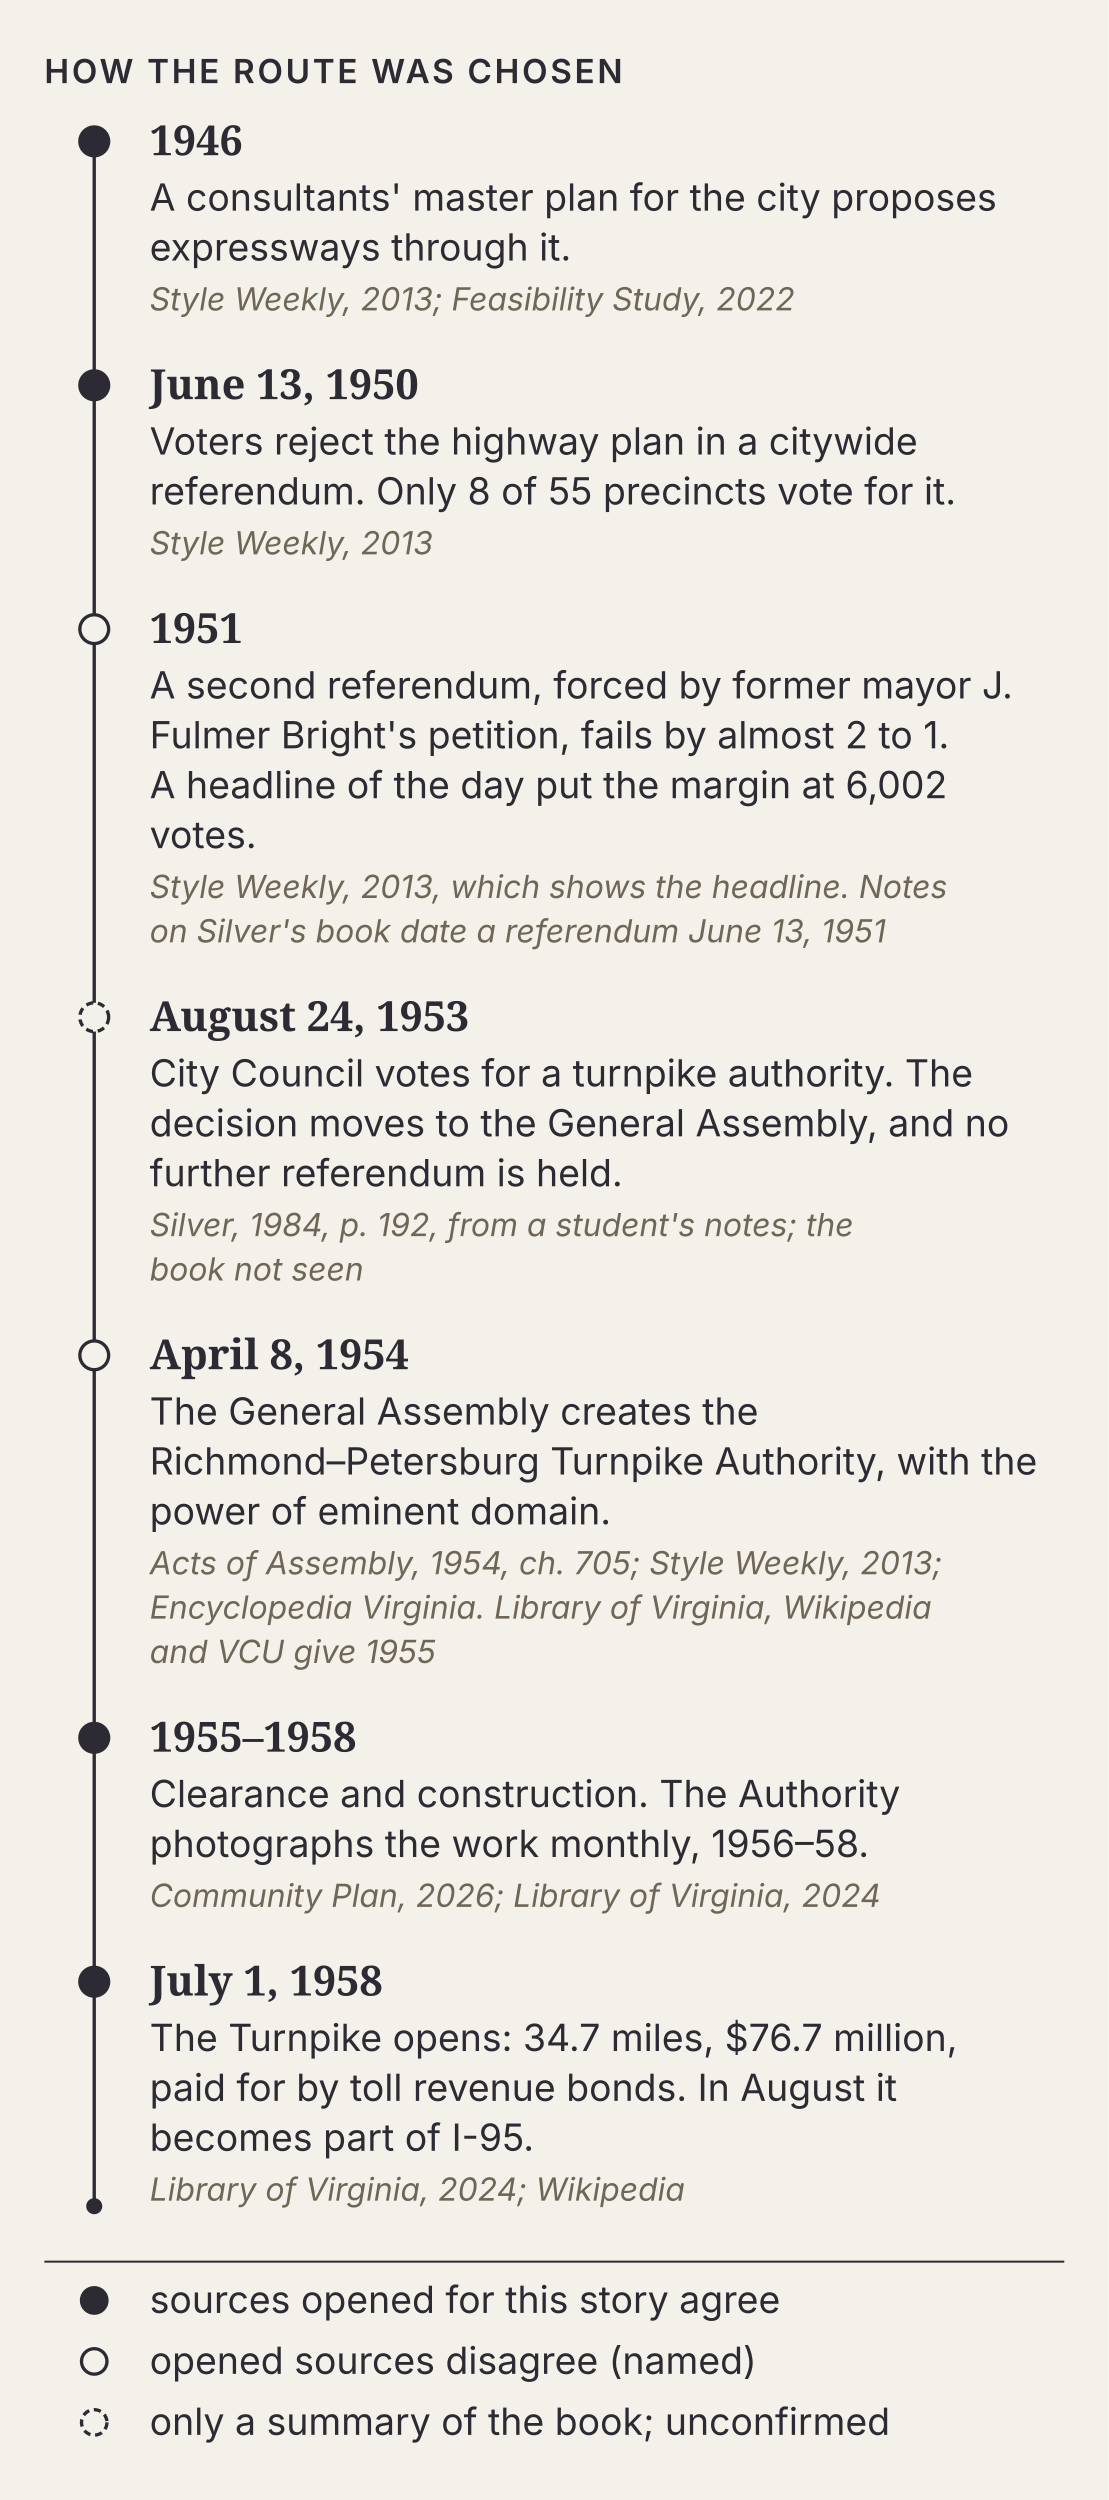
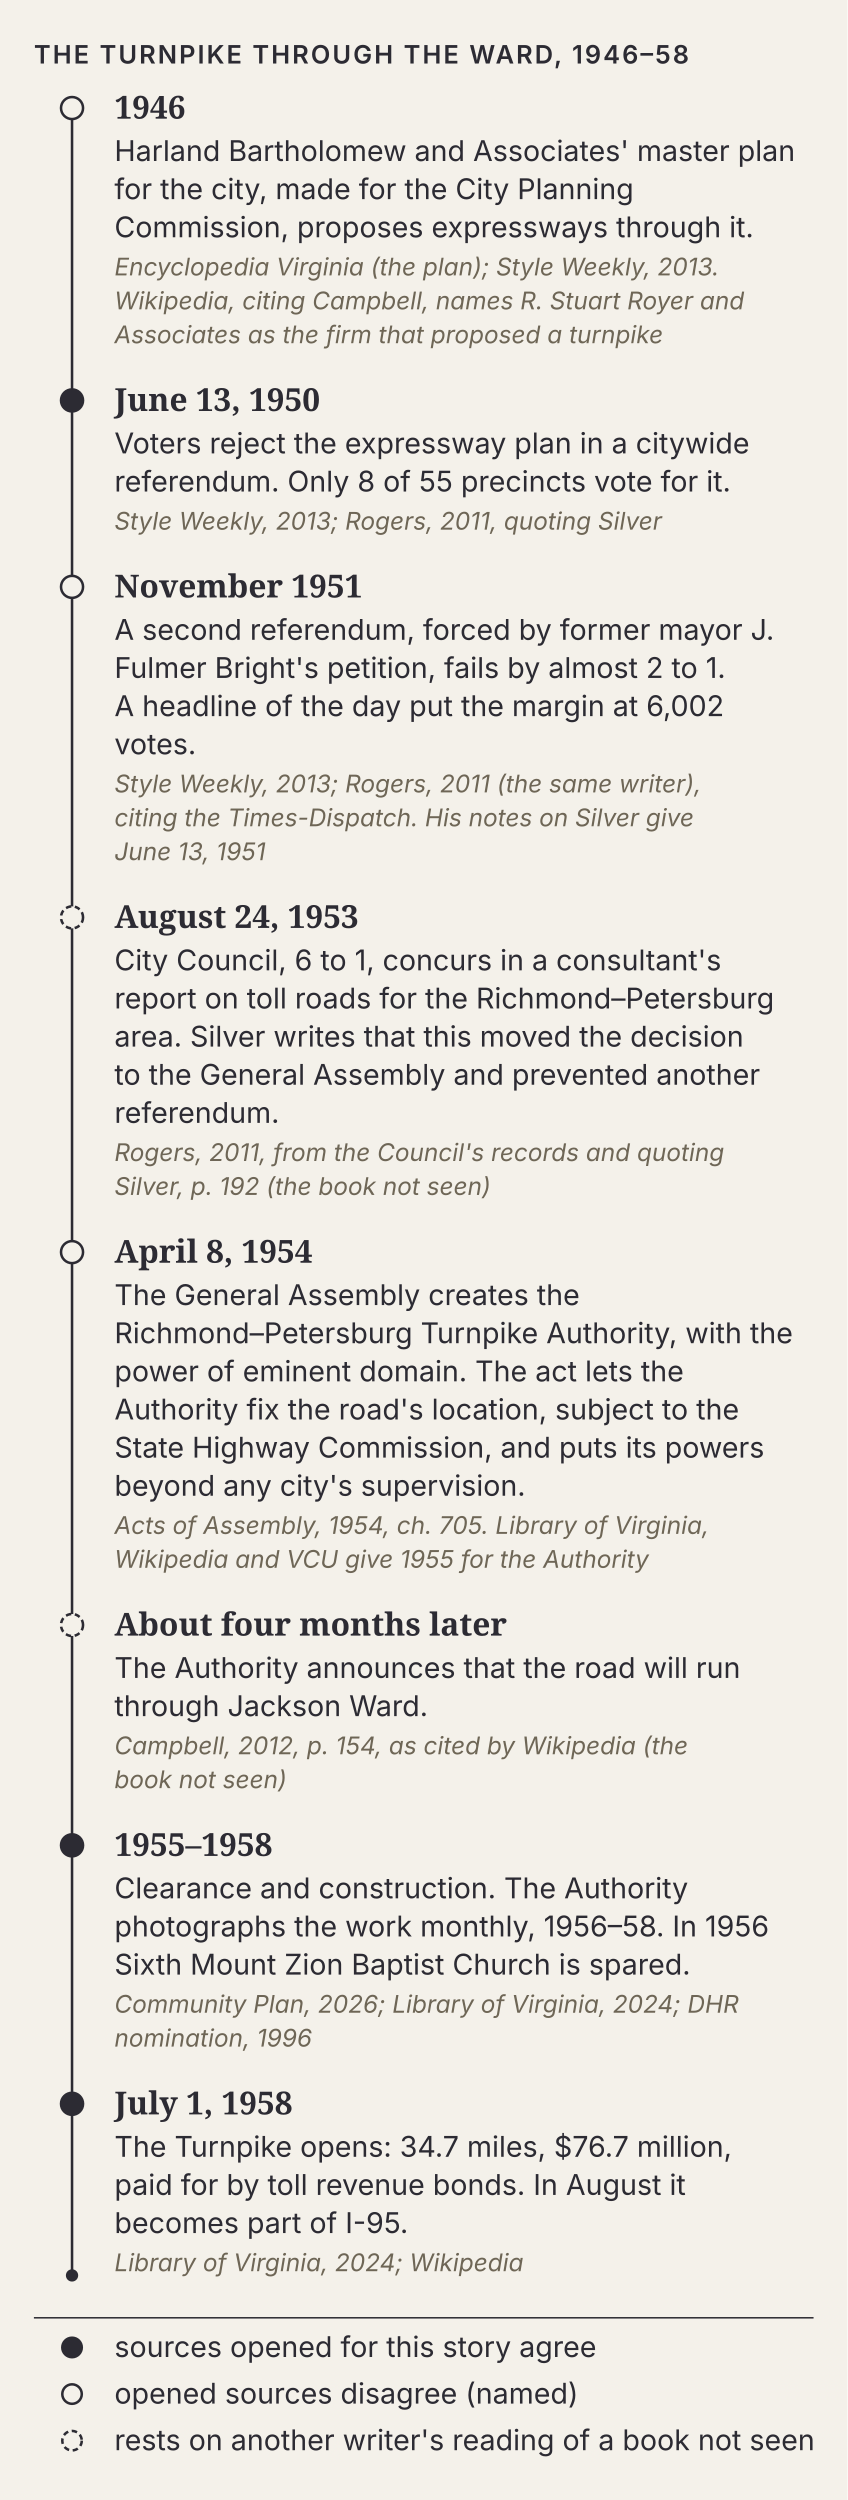
- <svg xmlns="http://www.w3.org/2000/svg" viewBox="0 0 400 902" width="400" height="902" role="img" aria-labelledby="jw-tl-t jw-tl-d">
+ <svg xmlns="http://www.w3.org/2000/svg" viewBox="0 0 400 1180" width="400" height="1180" role="img" aria-labelledby="jw-tl-t jw-tl-d">
  <style>
text{font-family:ui-sans-serif, -apple-system, 'Segoe UI', system-ui, sans-serif}
.d{font:700 15px 'Libre Baskerville', Baskerville, Georgia, serif}
.b{font-size:13.5px}
.s{font-size:11.5px;font-style:italic}
.h{font:600 12px ui-sans-serif, -apple-system, 'Segoe UI', system-ui, sans-serif;letter-spacing:.08em}
.bg{fill:#f4f1ea}.ink{fill:#2c2b33}.dim{fill:#6e6656}.acc{fill:#8f2a22}.edge{fill:none;stroke:#2c2b33;stroke-width:1.2}.card{fill:#faf7ef;stroke:#2c2b33;stroke-width:1.2}.mark{fill:#f4f1ea;stroke:#2c2b33;stroke-width:1.2}.mark.solid{fill:#2c2b33}.mark.dash{stroke-dasharray:2.6 1.7}
@media (prefers-color-scheme: dark){.bg{fill:#14161d}.ink{fill:#c9d1e6}.dim{fill:#8a90a2}.acc{fill:#f07a5f}.edge{fill:none;stroke:#c9d1e6;stroke-width:1.2}.card{fill:#1d2029;stroke:#c9d1e6;stroke-width:1.2}.mark{fill:#14161d;stroke:#c9d1e6;stroke-width:1.2}.mark.solid{fill:#c9d1e6}.mark.dash{stroke-dasharray:2.6 1.7}}
</style>
-   <rect width="400" height="902" class="bg" />
-   <path d="M34 51L34 796" class="edge" />
-   <text x="16" y="30" class="h ink">HOW THE ROUTE WAS CHOSEN</text>
-   <circle cx="34" cy="51" r="5.2" class="mark solid" />
+   <rect width="400" height="1180" class="bg" />
+   <path d="M34 51L34 1074" class="edge" />
+   <text x="16" y="30" class="h ink">THE TURNPIKE THROUGH THE WARD, 1946–58</text>
+   <circle cx="34" cy="51" r="5.2" class="mark" />
  <text x="54" y="56" class="d ink">1946</text>
-   <text x="54" y="76" class="b ink">A consultants' master plan for the city proposes</text>
-   <text x="54" y="94" class="b ink">expressways through it.</text>
-   <text x="54" y="112" class="s dim">Style Weekly, 2013; Feasibility Study, 2022</text>
-   <circle cx="34" cy="139" r="5.2" class="mark solid" />
-   <text x="54" y="144" class="d ink">June 13, 1950</text>
-   <text x="54" y="164" class="b ink">Voters reject the highway plan in a citywide</text>
-   <text x="54" y="182" class="b ink">referendum. Only 8 of 55 precincts vote for it.</text>
-   <text x="54" y="200" class="s dim">Style Weekly, 2013</text>
-   <circle cx="34" cy="227" r="5.2" class="mark" />
-   <text x="54" y="232" class="d ink">1951</text>
-   <text x="54" y="252" class="b ink">A second referendum, forced by former mayor J.</text>
-   <text x="54" y="270" class="b ink">Fulmer Bright's petition, fails by almost 2 to 1.</text>
-   <text x="54" y="288" class="b ink">A headline of the day put the margin at 6,002</text>
-   <text x="54" y="306" class="b ink">votes.</text>
-   <text x="54" y="324" class="s dim">Style Weekly, 2013, which shows the headline. Notes</text>
-   <text x="54" y="340" class="s dim">on Silver's book date a referendum June 13, 1951</text>
-   <circle cx="34" cy="367" r="5.2" class="mark dash" />
-   <text x="54" y="372" class="d ink">August 24, 1953</text>
-   <text x="54" y="392" class="b ink">City Council votes for a turnpike authority. The</text>
-   <text x="54" y="410" class="b ink">decision moves to the General Assembly, and no</text>
-   <text x="54" y="428" class="b ink">further referendum is held.</text>
-   <text x="54" y="446" class="s dim">Silver, 1984, p. 192, from a student's notes; the</text>
-   <text x="54" y="462" class="s dim">book not seen</text>
-   <circle cx="34" cy="489" r="5.2" class="mark" />
-   <text x="54" y="494" class="d ink">April 8, 1954</text>
-   <text x="54" y="514" class="b ink">The General Assembly creates the</text>
-   <text x="54" y="532" class="b ink">Richmond–Petersburg Turnpike Authority, with the</text>
-   <text x="54" y="550" class="b ink">power of eminent domain.</text>
-   <text x="54" y="568" class="s dim">Acts of Assembly, 1954, ch. 705; Style Weekly, 2013;</text>
-   <text x="54" y="584" class="s dim">Encyclopedia Virginia. Library of Virginia, Wikipedia</text>
-   <text x="54" y="600" class="s dim">and VCU give 1955</text>
-   <circle cx="34" cy="627" r="5.2" class="mark solid" />
-   <text x="54" y="632" class="d ink">1955–1958</text>
-   <text x="54" y="652" class="b ink">Clearance and construction. The Authority</text>
-   <text x="54" y="670" class="b ink">photographs the work monthly, 1956–58.</text>
-   <text x="54" y="688" class="s dim">Community Plan, 2026; Library of Virginia, 2024</text>
-   <circle cx="34" cy="715" r="5.2" class="mark solid" />
-   <text x="54" y="720" class="d ink">July 1, 1958</text>
-   <text x="54" y="740" class="b ink">The Turnpike opens: 34.7 miles, $76.7 million,</text>
-   <text x="54" y="758" class="b ink">paid for by toll revenue bonds. In August it</text>
-   <text x="54" y="776" class="b ink">becomes part of I-95.</text>
-   <text x="54" y="794" class="s dim">Library of Virginia, 2024; Wikipedia</text>
-   <path d="M16 816L384 816" class="edge" style="stroke-width:0.72" />
-   <circle cx="34" cy="830" r="4.6" class="mark solid" />
-   <text x="54" y="834.5" class="b ink">sources opened for this story agree</text>
-   <circle cx="34" cy="852" r="4.6" class="mark" />
-   <text x="54" y="856.5" class="b ink">opened sources disagree (named)</text>
-   <circle cx="34" cy="874" r="4.6" class="mark dash" />
-   <text x="54" y="878.5" class="b ink">only a summary of the book; unconfirmed</text>
-   <circle cx="34" cy="796" r="2.9" class="ink" />
+   <text x="54" y="76" class="b ink">Harland Bartholomew and Associates' master plan</text>
+   <text x="54" y="94" class="b ink">for the city, made for the City Planning</text>
+   <text x="54" y="112" class="b ink">Commission, proposes expressways through it.</text>
+   <text x="54" y="130" class="s dim">Encyclopedia Virginia (the plan); Style Weekly, 2013.</text>
+   <text x="54" y="146" class="s dim">Wikipedia, citing Campbell, names R. Stuart Royer and</text>
+   <text x="54" y="162" class="s dim">Associates as the firm that proposed a turnpike</text>
+   <circle cx="34" cy="189" r="5.2" class="mark solid" />
+   <text x="54" y="194" class="d ink">June 13, 1950</text>
+   <text x="54" y="214" class="b ink">Voters reject the expressway plan in a citywide</text>
+   <text x="54" y="232" class="b ink">referendum. Only 8 of 55 precincts vote for it.</text>
+   <text x="54" y="250" class="s dim">Style Weekly, 2013; Rogers, 2011, quoting Silver</text>
+   <circle cx="34" cy="277" r="5.2" class="mark" />
+   <text x="54" y="282" class="d ink">November 1951</text>
+   <text x="54" y="302" class="b ink">A second referendum, forced by former mayor J.</text>
+   <text x="54" y="320" class="b ink">Fulmer Bright's petition, fails by almost 2 to 1.</text>
+   <text x="54" y="338" class="b ink">A headline of the day put the margin at 6,002</text>
+   <text x="54" y="356" class="b ink">votes.</text>
+   <text x="54" y="374" class="s dim">Style Weekly, 2013; Rogers, 2011 (the same writer),</text>
+   <text x="54" y="390" class="s dim">citing the Times-Dispatch. His notes on Silver give</text>
+   <text x="54" y="406" class="s dim">June 13, 1951</text>
+   <circle cx="34" cy="433" r="5.2" class="mark dash" />
+   <text x="54" y="438" class="d ink">August 24, 1953</text>
+   <text x="54" y="458" class="b ink">City Council, 6 to 1, concurs in a consultant's</text>
+   <text x="54" y="476" class="b ink">report on toll roads for the Richmond–Petersburg</text>
+   <text x="54" y="494" class="b ink">area. Silver writes that this moved the decision</text>
+   <text x="54" y="512" class="b ink">to the General Assembly and prevented another</text>
+   <text x="54" y="530" class="b ink">referendum.</text>
+   <text x="54" y="548" class="s dim">Rogers, 2011, from the Council's records and quoting</text>
+   <text x="54" y="564" class="s dim">Silver, p. 192 (the book not seen)</text>
+   <circle cx="34" cy="591" r="5.2" class="mark" />
+   <text x="54" y="596" class="d ink">April 8, 1954</text>
+   <text x="54" y="616" class="b ink">The General Assembly creates the</text>
+   <text x="54" y="634" class="b ink">Richmond–Petersburg Turnpike Authority, with the</text>
+   <text x="54" y="652" class="b ink">power of eminent domain. The act lets the</text>
+   <text x="54" y="670" class="b ink">Authority fix the road's location, subject to the</text>
+   <text x="54" y="688" class="b ink">State Highway Commission, and puts its powers</text>
+   <text x="54" y="706" class="b ink">beyond any city's supervision.</text>
+   <text x="54" y="724" class="s dim">Acts of Assembly, 1954, ch. 705. Library of Virginia,</text>
+   <text x="54" y="740" class="s dim">Wikipedia and VCU give 1955 for the Authority</text>
+   <circle cx="34" cy="767" r="5.2" class="mark dash" />
+   <text x="54" y="772" class="d ink">About four months later</text>
+   <text x="54" y="792" class="b ink">The Authority announces that the road will run</text>
+   <text x="54" y="810" class="b ink">through Jackson Ward.</text>
+   <text x="54" y="828" class="s dim">Campbell, 2012, p. 154, as cited by Wikipedia (the</text>
+   <text x="54" y="844" class="s dim">book not seen)</text>
+   <circle cx="34" cy="871" r="5.2" class="mark solid" />
+   <text x="54" y="876" class="d ink">1955–1958</text>
+   <text x="54" y="896" class="b ink">Clearance and construction. The Authority</text>
+   <text x="54" y="914" class="b ink">photographs the work monthly, 1956–58. In 1956</text>
+   <text x="54" y="932" class="b ink">Sixth Mount Zion Baptist Church is spared.</text>
+   <text x="54" y="950" class="s dim">Community Plan, 2026; Library of Virginia, 2024; DHR</text>
+   <text x="54" y="966" class="s dim">nomination, 1996</text>
+   <circle cx="34" cy="993" r="5.2" class="mark solid" />
+   <text x="54" y="998" class="d ink">July 1, 1958</text>
+   <text x="54" y="1018" class="b ink">The Turnpike opens: 34.7 miles, $76.7 million,</text>
+   <text x="54" y="1036" class="b ink">paid for by toll revenue bonds. In August it</text>
+   <text x="54" y="1054" class="b ink">becomes part of I-95.</text>
+   <text x="54" y="1072" class="s dim">Library of Virginia, 2024; Wikipedia</text>
+   <path d="M16 1094L384 1094" class="edge" style="stroke-width:0.72" />
+   <circle cx="34" cy="1108" r="4.6" class="mark solid" />
+   <text x="54" y="1112.5" class="b ink">sources opened for this story agree</text>
+   <circle cx="34" cy="1130" r="4.6" class="mark" />
+   <text x="54" y="1134.5" class="b ink">opened sources disagree (named)</text>
+   <circle cx="34" cy="1152" r="4.6" class="mark dash" />
+   <text x="54" y="1156.5" class="b ink">rests on another writer's reading of a book not seen</text>
+   <circle cx="34" cy="1074" r="2.9" class="ink" />
</svg>
